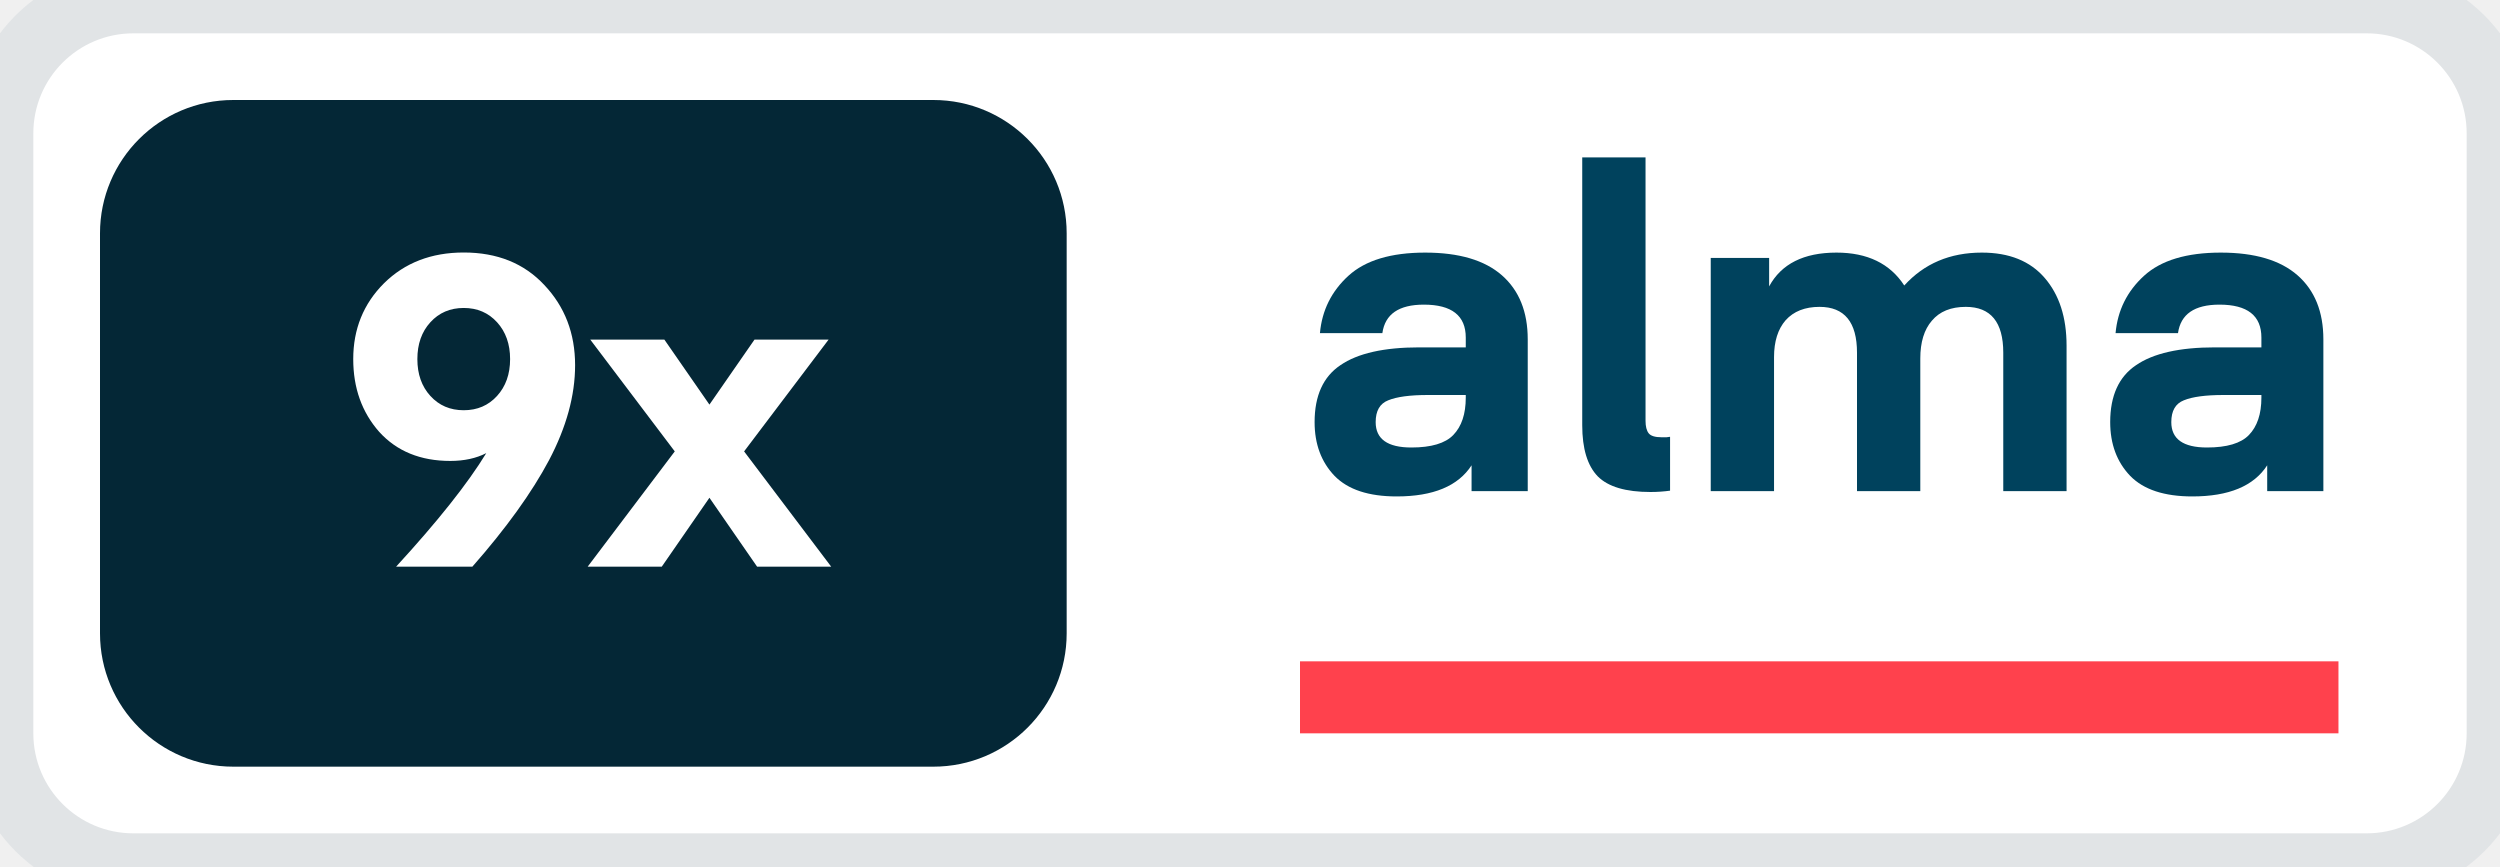
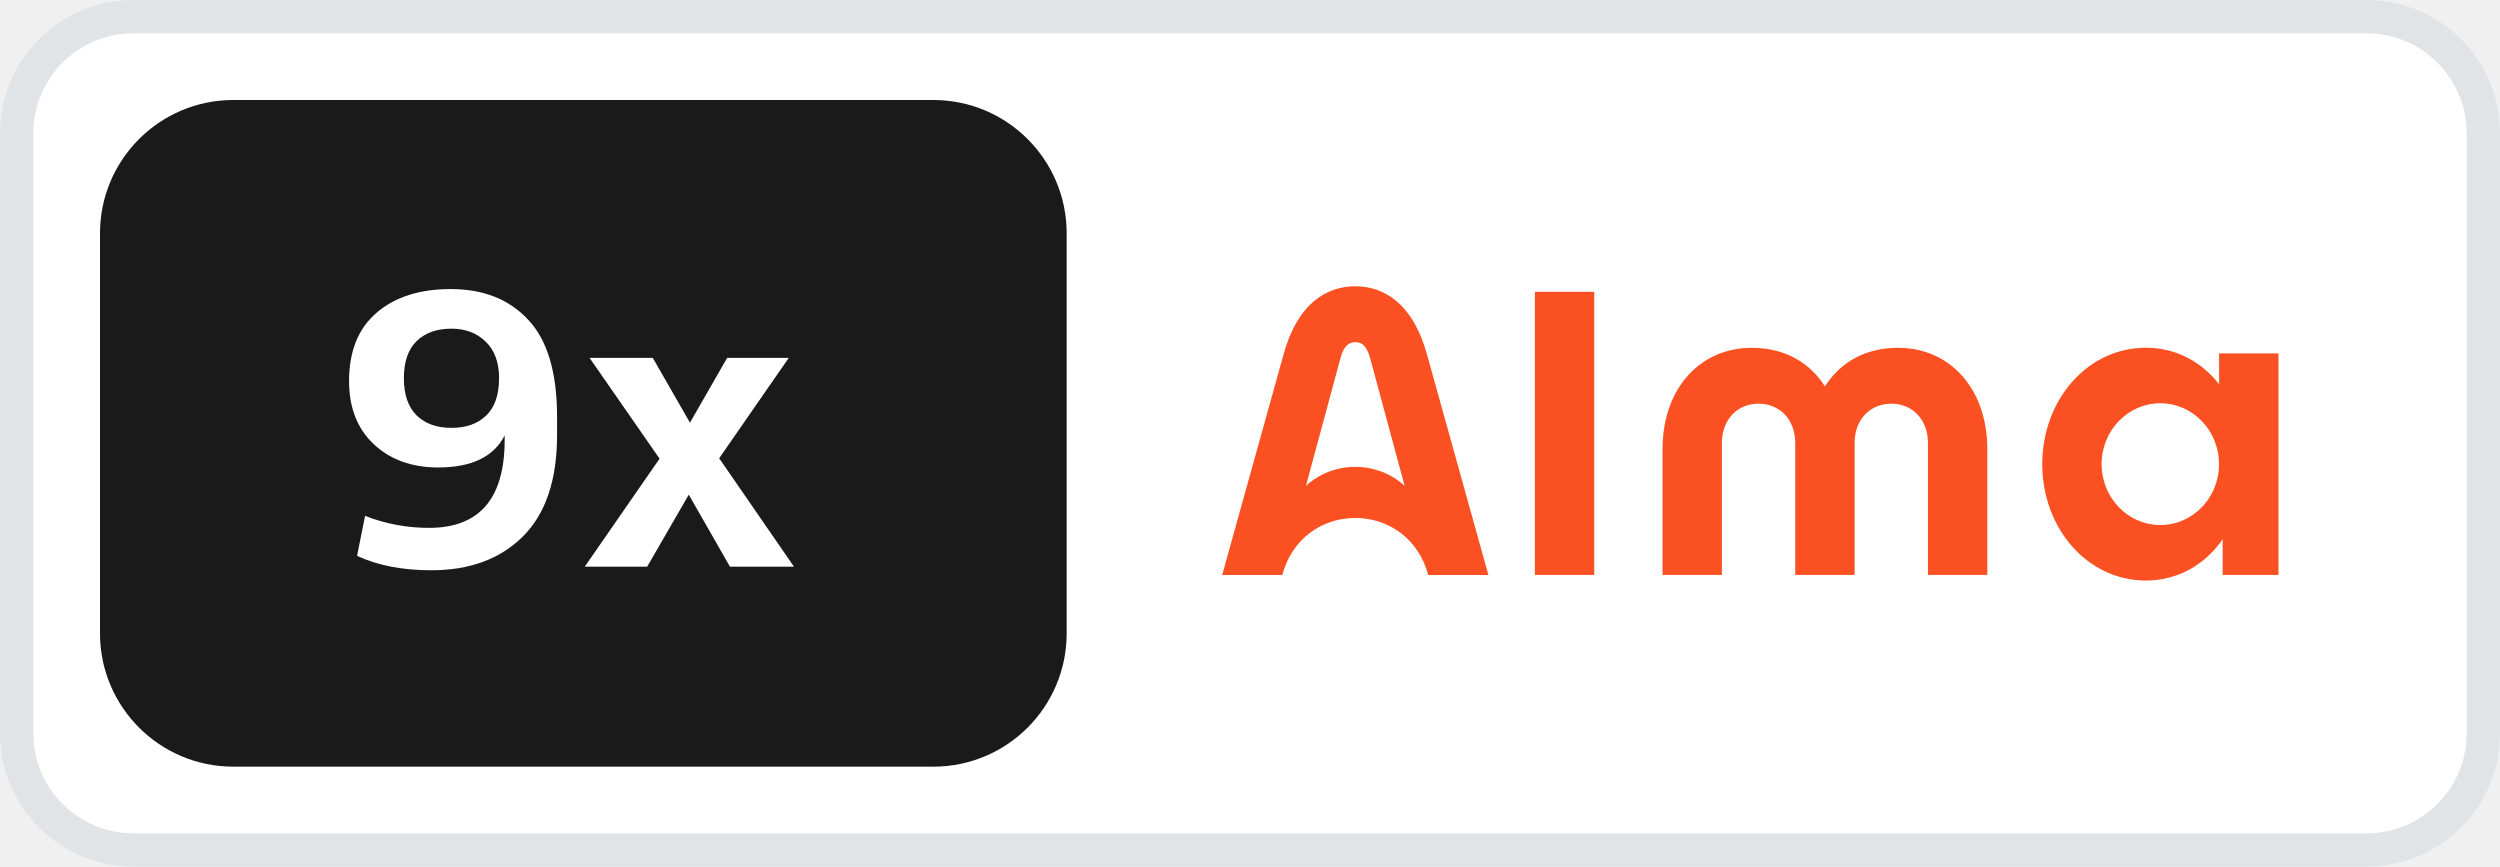
<svg xmlns="http://www.w3.org/2000/svg" width="75" height="26" viewBox="0 0 75 26" fill="none">
-   <path d="M0 4C0 1.791 1.791 0 4 0H71C73.209 0 75 1.791 75 4V22C75 24.209 73.209 26 71 26H4C1.791 26 0 24.209 0 22V4Z" fill="white" />
-   <rect x="3" y="3" width="29" height="20" rx="4" fill="#042736" />
-   <path d="M13.912 7.575C14.917 7.575 15.723 7.9 16.329 8.55C16.945 9.2 17.253 10.002 17.253 10.955C17.253 11.865 16.992 12.814 16.473 13.802C15.953 14.781 15.185 15.847 14.171 17H11.883C13.132 15.639 14.033 14.504 14.588 13.594C14.284 13.75 13.925 13.828 13.508 13.828C12.616 13.828 11.905 13.538 11.377 12.957C10.857 12.368 10.597 11.64 10.597 10.773C10.597 9.872 10.904 9.113 11.52 8.498C12.143 7.883 12.941 7.575 13.912 7.575ZM12.911 9.668C12.65 9.954 12.521 10.322 12.521 10.773C12.521 11.224 12.65 11.592 12.911 11.878C13.171 12.164 13.504 12.307 13.912 12.307C14.319 12.307 14.652 12.164 14.912 11.878C15.172 11.592 15.303 11.224 15.303 10.773C15.303 10.322 15.172 9.954 14.912 9.668C14.652 9.382 14.319 9.239 13.912 9.239C13.504 9.239 13.171 9.382 12.911 9.668ZM24.858 10.188L22.323 13.542L24.936 17H22.713L21.283 14.933L19.853 17H17.63L20.243 13.542L17.708 10.188H19.931L21.283 12.138L22.635 10.188H24.858Z" fill="white" />
-   <g clip-path="url(#clip0)">
-     <path d="M43.973 11.93V11.85H42.836C42.3 11.85 41.904 11.903 41.645 12.01C41.395 12.108 41.27 12.326 41.27 12.664C41.27 13.171 41.627 13.425 42.341 13.425C42.938 13.425 43.357 13.3 43.598 13.051C43.848 12.793 43.973 12.419 43.973 11.93ZM41.899 14.893C41.061 14.893 40.441 14.689 40.039 14.279C39.638 13.861 39.438 13.322 39.438 12.664C39.438 11.872 39.696 11.302 40.213 10.955C40.731 10.599 41.52 10.421 42.581 10.421H43.973V10.127C43.973 9.469 43.553 9.139 42.715 9.139C41.966 9.139 41.551 9.424 41.471 9.994H39.598C39.66 9.309 39.946 8.735 40.454 8.272C40.963 7.809 41.73 7.578 42.755 7.578C43.772 7.578 44.539 7.805 45.056 8.258C45.574 8.712 45.832 9.353 45.832 10.181V14.733H44.147V13.959C43.745 14.582 42.996 14.893 41.899 14.893Z" fill="#00425D" />
-     <path d="M50.102 13.104V14.72C49.915 14.746 49.719 14.76 49.514 14.76C48.773 14.76 48.247 14.604 47.935 14.293C47.623 13.972 47.467 13.46 47.467 12.757V4.721H49.366V12.624C49.366 12.793 49.398 12.918 49.46 12.998C49.523 13.078 49.652 13.118 49.848 13.118C49.893 13.118 49.942 13.118 49.995 13.118C50.058 13.109 50.093 13.104 50.102 13.104Z" fill="#00425D" />
-     <path d="M57.609 10.755V14.733H55.71V10.581C55.71 9.665 55.335 9.206 54.586 9.206C54.149 9.206 53.81 9.34 53.569 9.607C53.337 9.874 53.221 10.243 53.221 10.715V14.733H51.322V7.738H53.074V8.592C53.44 7.916 54.113 7.578 55.094 7.578C56.022 7.578 56.7 7.907 57.128 8.565C57.725 7.907 58.501 7.578 59.456 7.578C60.276 7.578 60.905 7.831 61.342 8.339C61.779 8.846 61.997 9.522 61.997 10.368V14.733H60.098V10.581C60.098 9.665 59.723 9.206 58.974 9.206C58.528 9.206 58.189 9.344 57.957 9.62C57.725 9.887 57.609 10.265 57.609 10.755Z" fill="#00425D" />
-     <path d="M67.842 11.93V11.85H66.704C66.169 11.85 65.772 11.903 65.514 12.01C65.264 12.108 65.139 12.326 65.139 12.664C65.139 13.171 65.496 13.425 66.21 13.425C66.807 13.425 67.226 13.3 67.467 13.051C67.717 12.793 67.842 12.419 67.842 11.93ZM65.768 14.893C64.93 14.893 64.31 14.689 63.908 14.279C63.507 13.861 63.306 13.322 63.306 12.664C63.306 11.872 63.565 11.302 64.082 10.955C64.6 10.599 65.389 10.421 66.45 10.421H67.842V10.127C67.842 9.469 67.422 9.139 66.584 9.139C65.835 9.139 65.42 9.424 65.34 9.994H63.467C63.529 9.309 63.815 8.735 64.323 8.272C64.832 7.809 65.599 7.578 66.624 7.578C67.641 7.578 68.408 7.805 68.925 8.258C69.443 8.712 69.701 9.353 69.701 10.181V14.733H68.016V13.959C67.614 14.582 66.865 14.893 65.768 14.893Z" fill="#00425D" />
-     <rect x="39" y="19.84" width="31.154" height="2.211" fill="#FF414D" />
-   </g>
-   <path d="M4 1H71V-1H4V1ZM74 4V22H76V4H74ZM71 25H4V27H71V25ZM1 22V4H-1V22H1ZM4 25C2.343 25 1 23.657 1 22H-1C-1 24.761 1.239 27 4 27V25ZM74 22C74 23.657 72.657 25 71 25V27C73.761 27 76 24.761 76 22H74ZM71 1C72.657 1 74 2.343 74 4H76C76 1.239 73.761 -1 71 -1V1ZM4 -1C1.239 -1 -1 1.239 -1 4H1C1 2.343 2.343 1 4 1V-1Z" fill="#E1E4E6" />
-   <defs>
-     <clipPath id="clip0">
-       <rect width="31.154" height="18" fill="white" transform="translate(39 4)" />
-     </clipPath>
-   </defs>
+   <rect x="0.5" y="0.5" width="74" height="25" rx="3.5" fill="white" />
+   <rect x="3" y="3" width="29" height="20" rx="4" fill="#1A1A1A" />
+   <path d="M13.52 8.672C14.504 8.672 15.28 8.98 15.848 9.596C16.424 10.204 16.712 11.176 16.712 12.512V13.052C16.712 14.404 16.368 15.42 15.68 16.1C15 16.772 14.088 17.108 12.944 17.108C12.072 17.108 11.328 16.964 10.712 16.676L10.952 15.476C11.568 15.716 12.208 15.836 12.872 15.836C14.384 15.836 15.14 14.956 15.14 13.196V13.064C14.812 13.704 14.148 14.024 13.148 14.024C12.356 14.024 11.712 13.792 11.216 13.328C10.72 12.864 10.472 12.232 10.472 11.432C10.472 10.536 10.748 9.852 11.3 9.38C11.852 8.908 12.592 8.672 13.52 8.672ZM13.544 9.86C13.104 9.86 12.756 9.984 12.5 10.232C12.244 10.48 12.116 10.852 12.116 11.348C12.116 11.836 12.244 12.208 12.5 12.464C12.756 12.712 13.104 12.836 13.544 12.836C13.984 12.836 14.332 12.712 14.588 12.464C14.844 12.216 14.972 11.844 14.972 11.348C14.972 10.876 14.84 10.512 14.576 10.256C14.312 9.992 13.968 9.86 13.544 9.86ZM19.415 17H17.543L19.787 13.76L17.687 10.736H19.583L20.699 12.68L21.815 10.736H23.663L21.575 13.748L23.819 17H21.899L20.663 14.84L19.415 17Z" fill="white" />
+   <path d="M66.573 10.601V11.527C66.046 10.853 65.282 10.432 64.375 10.432C62.625 10.432 61.268 11.995 61.268 13.924C61.268 15.853 62.625 17.416 64.375 17.416C65.346 17.416 66.153 16.935 66.68 16.177V17.249H68.355V10.601H66.573ZM64.81 15.751C63.837 15.751 63.048 14.933 63.048 13.924C63.048 12.915 63.837 12.098 64.81 12.098C65.783 12.098 66.571 12.915 66.571 13.924C66.571 14.933 65.783 15.751 64.81 15.751ZM46.046 8.755H47.827V17.248H46.046V8.755ZM49.876 13.48C49.876 11.652 51 10.434 52.557 10.434C53.523 10.434 54.287 10.862 54.748 11.593C55.209 10.862 55.972 10.434 56.938 10.434C58.495 10.434 59.619 11.652 59.619 13.48V17.249H57.838V13.288C57.838 12.575 57.364 12.11 56.738 12.11C56.112 12.11 55.638 12.576 55.638 13.288V17.249H53.857V13.288C53.857 12.575 53.383 12.11 52.757 12.11C52.131 12.11 51.657 12.576 51.657 13.288V17.249H49.876V13.48ZM42.82 10.67C42.398 9.093 41.507 8.588 40.658 8.588C39.809 8.588 38.917 9.093 38.496 10.67L36.665 17.25H38.469C38.763 16.151 39.669 15.539 40.658 15.539C41.647 15.539 42.553 16.152 42.847 17.25H44.652L42.82 10.67ZM40.658 14.006C40.083 14.006 39.563 14.223 39.178 14.576L40.213 10.747C40.312 10.381 40.459 10.264 40.659 10.264C40.859 10.264 41.006 10.381 41.105 10.747L42.139 14.576C41.755 14.223 41.233 14.006 40.658 14.006Z" fill="#FA5022" />
+   <rect x="0.5" y="0.5" width="74" height="25" rx="3.5" stroke="#E1E4E6" />
</svg>
